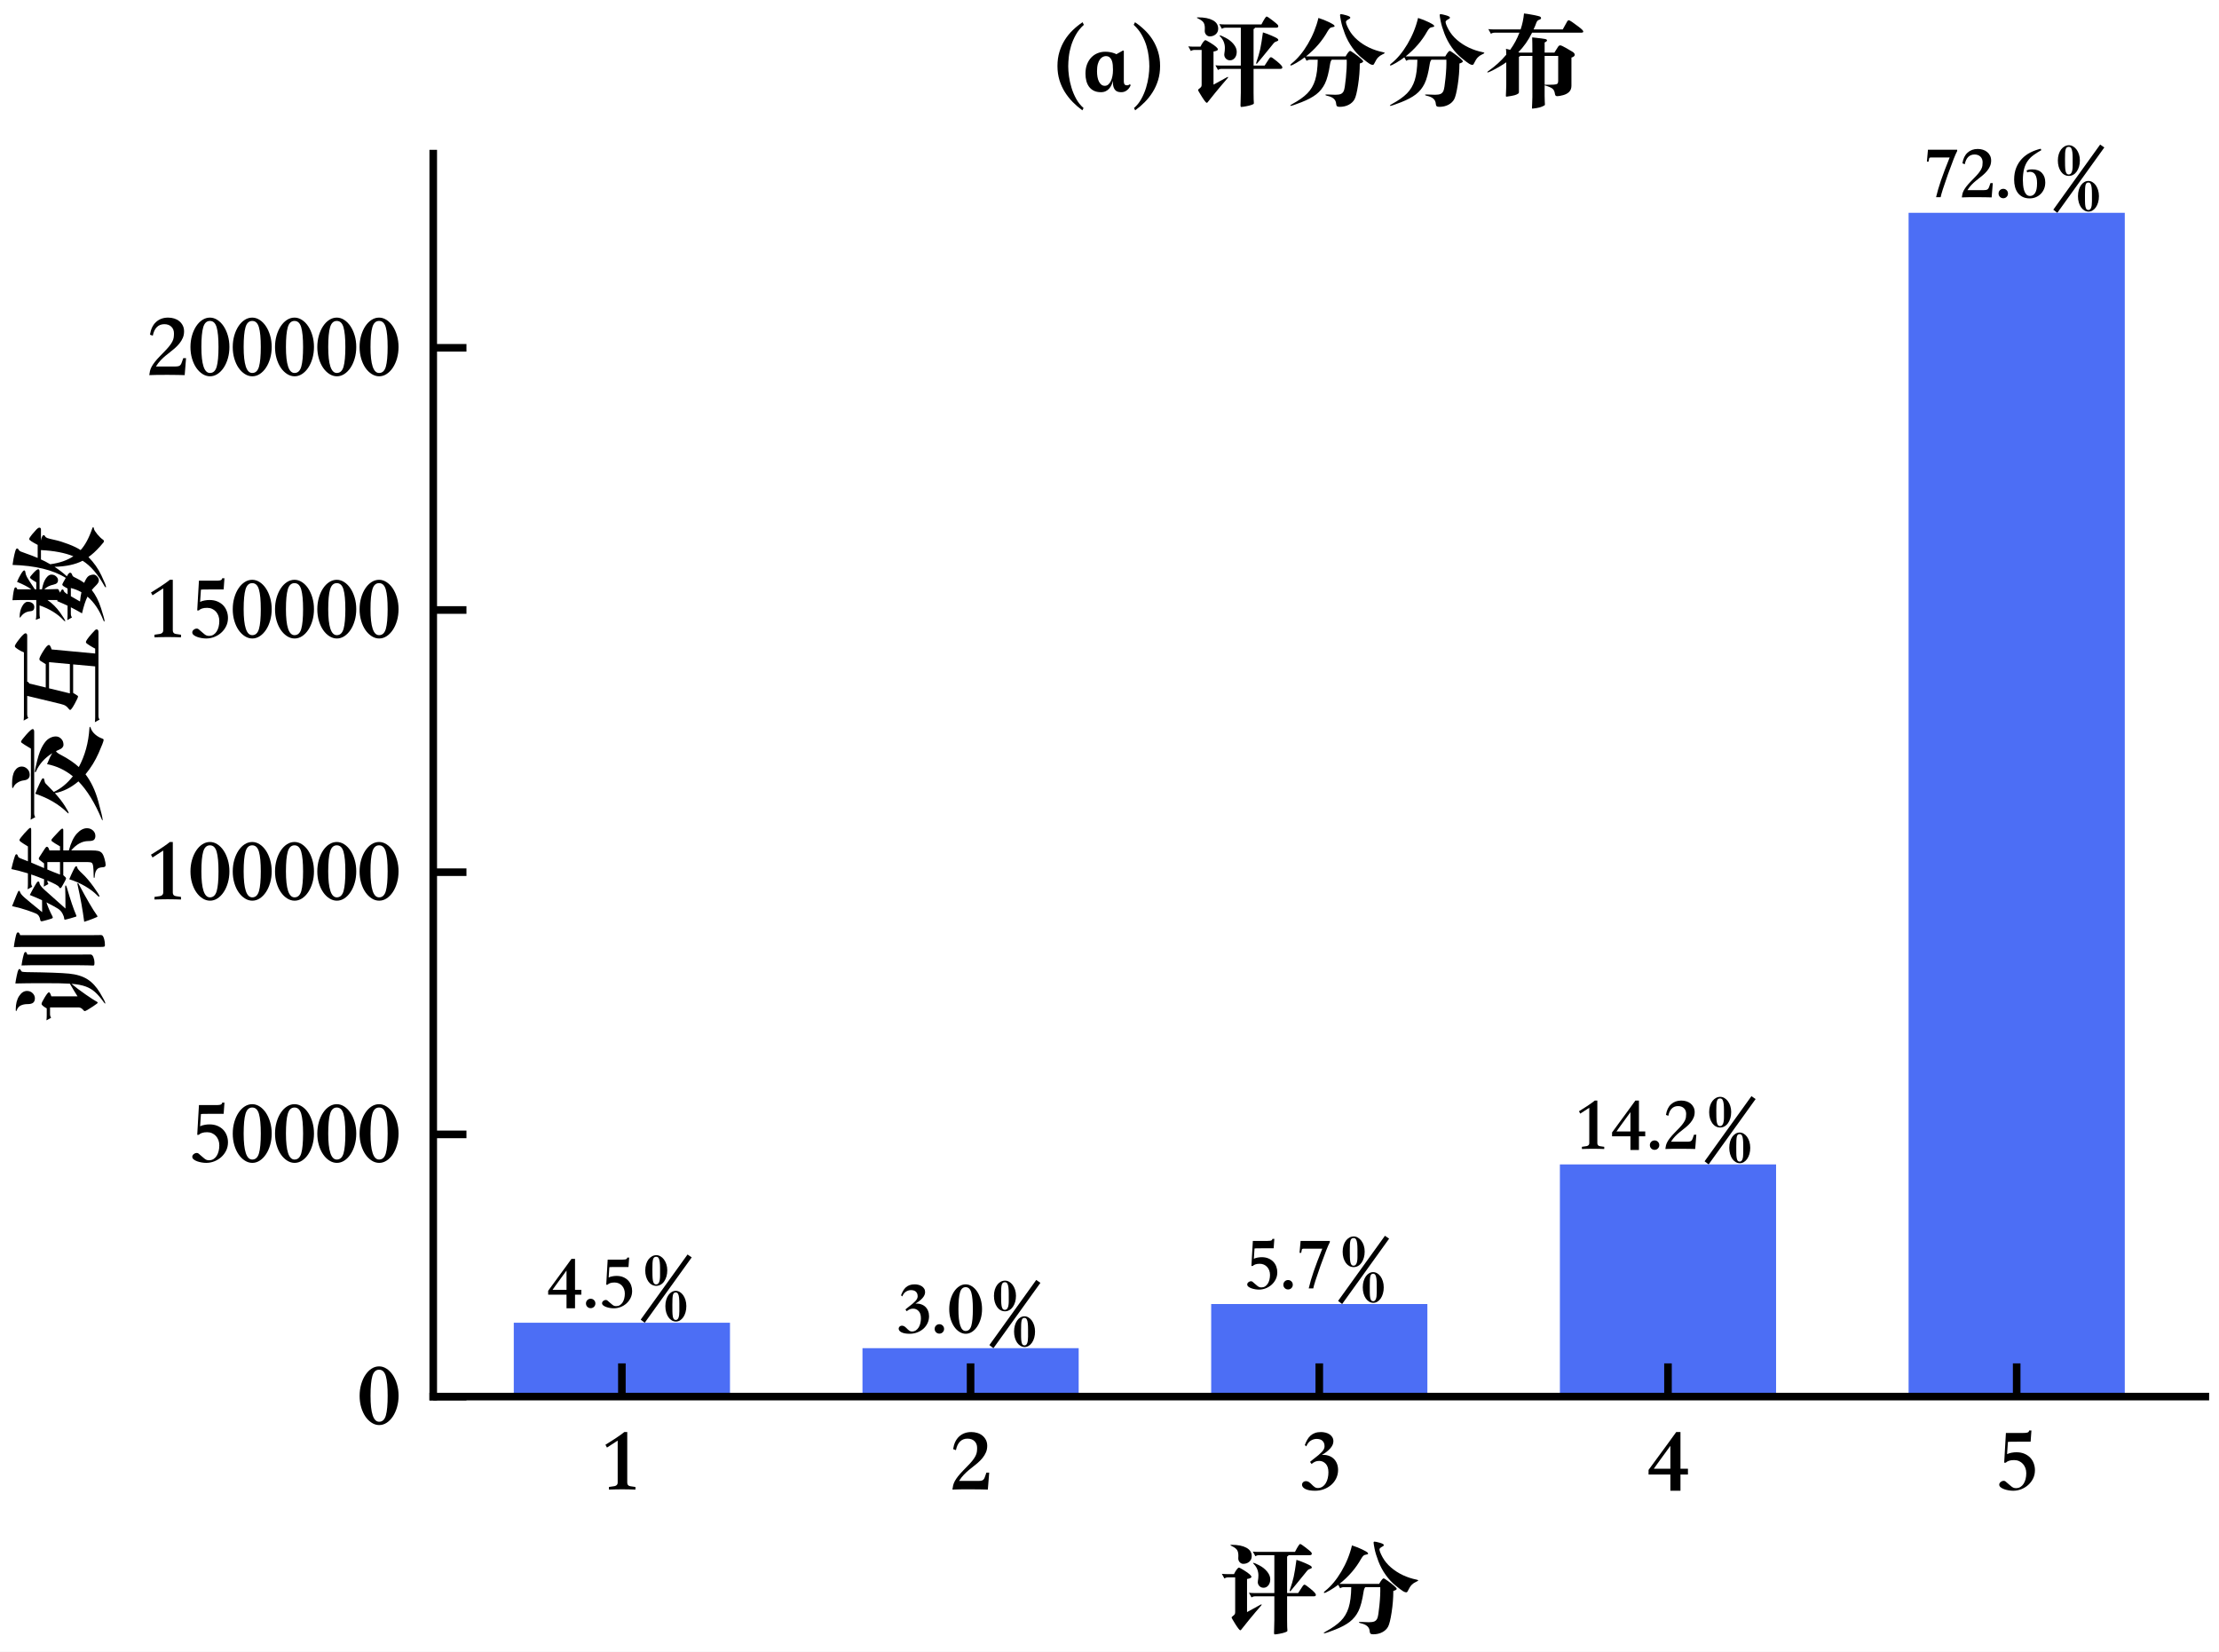
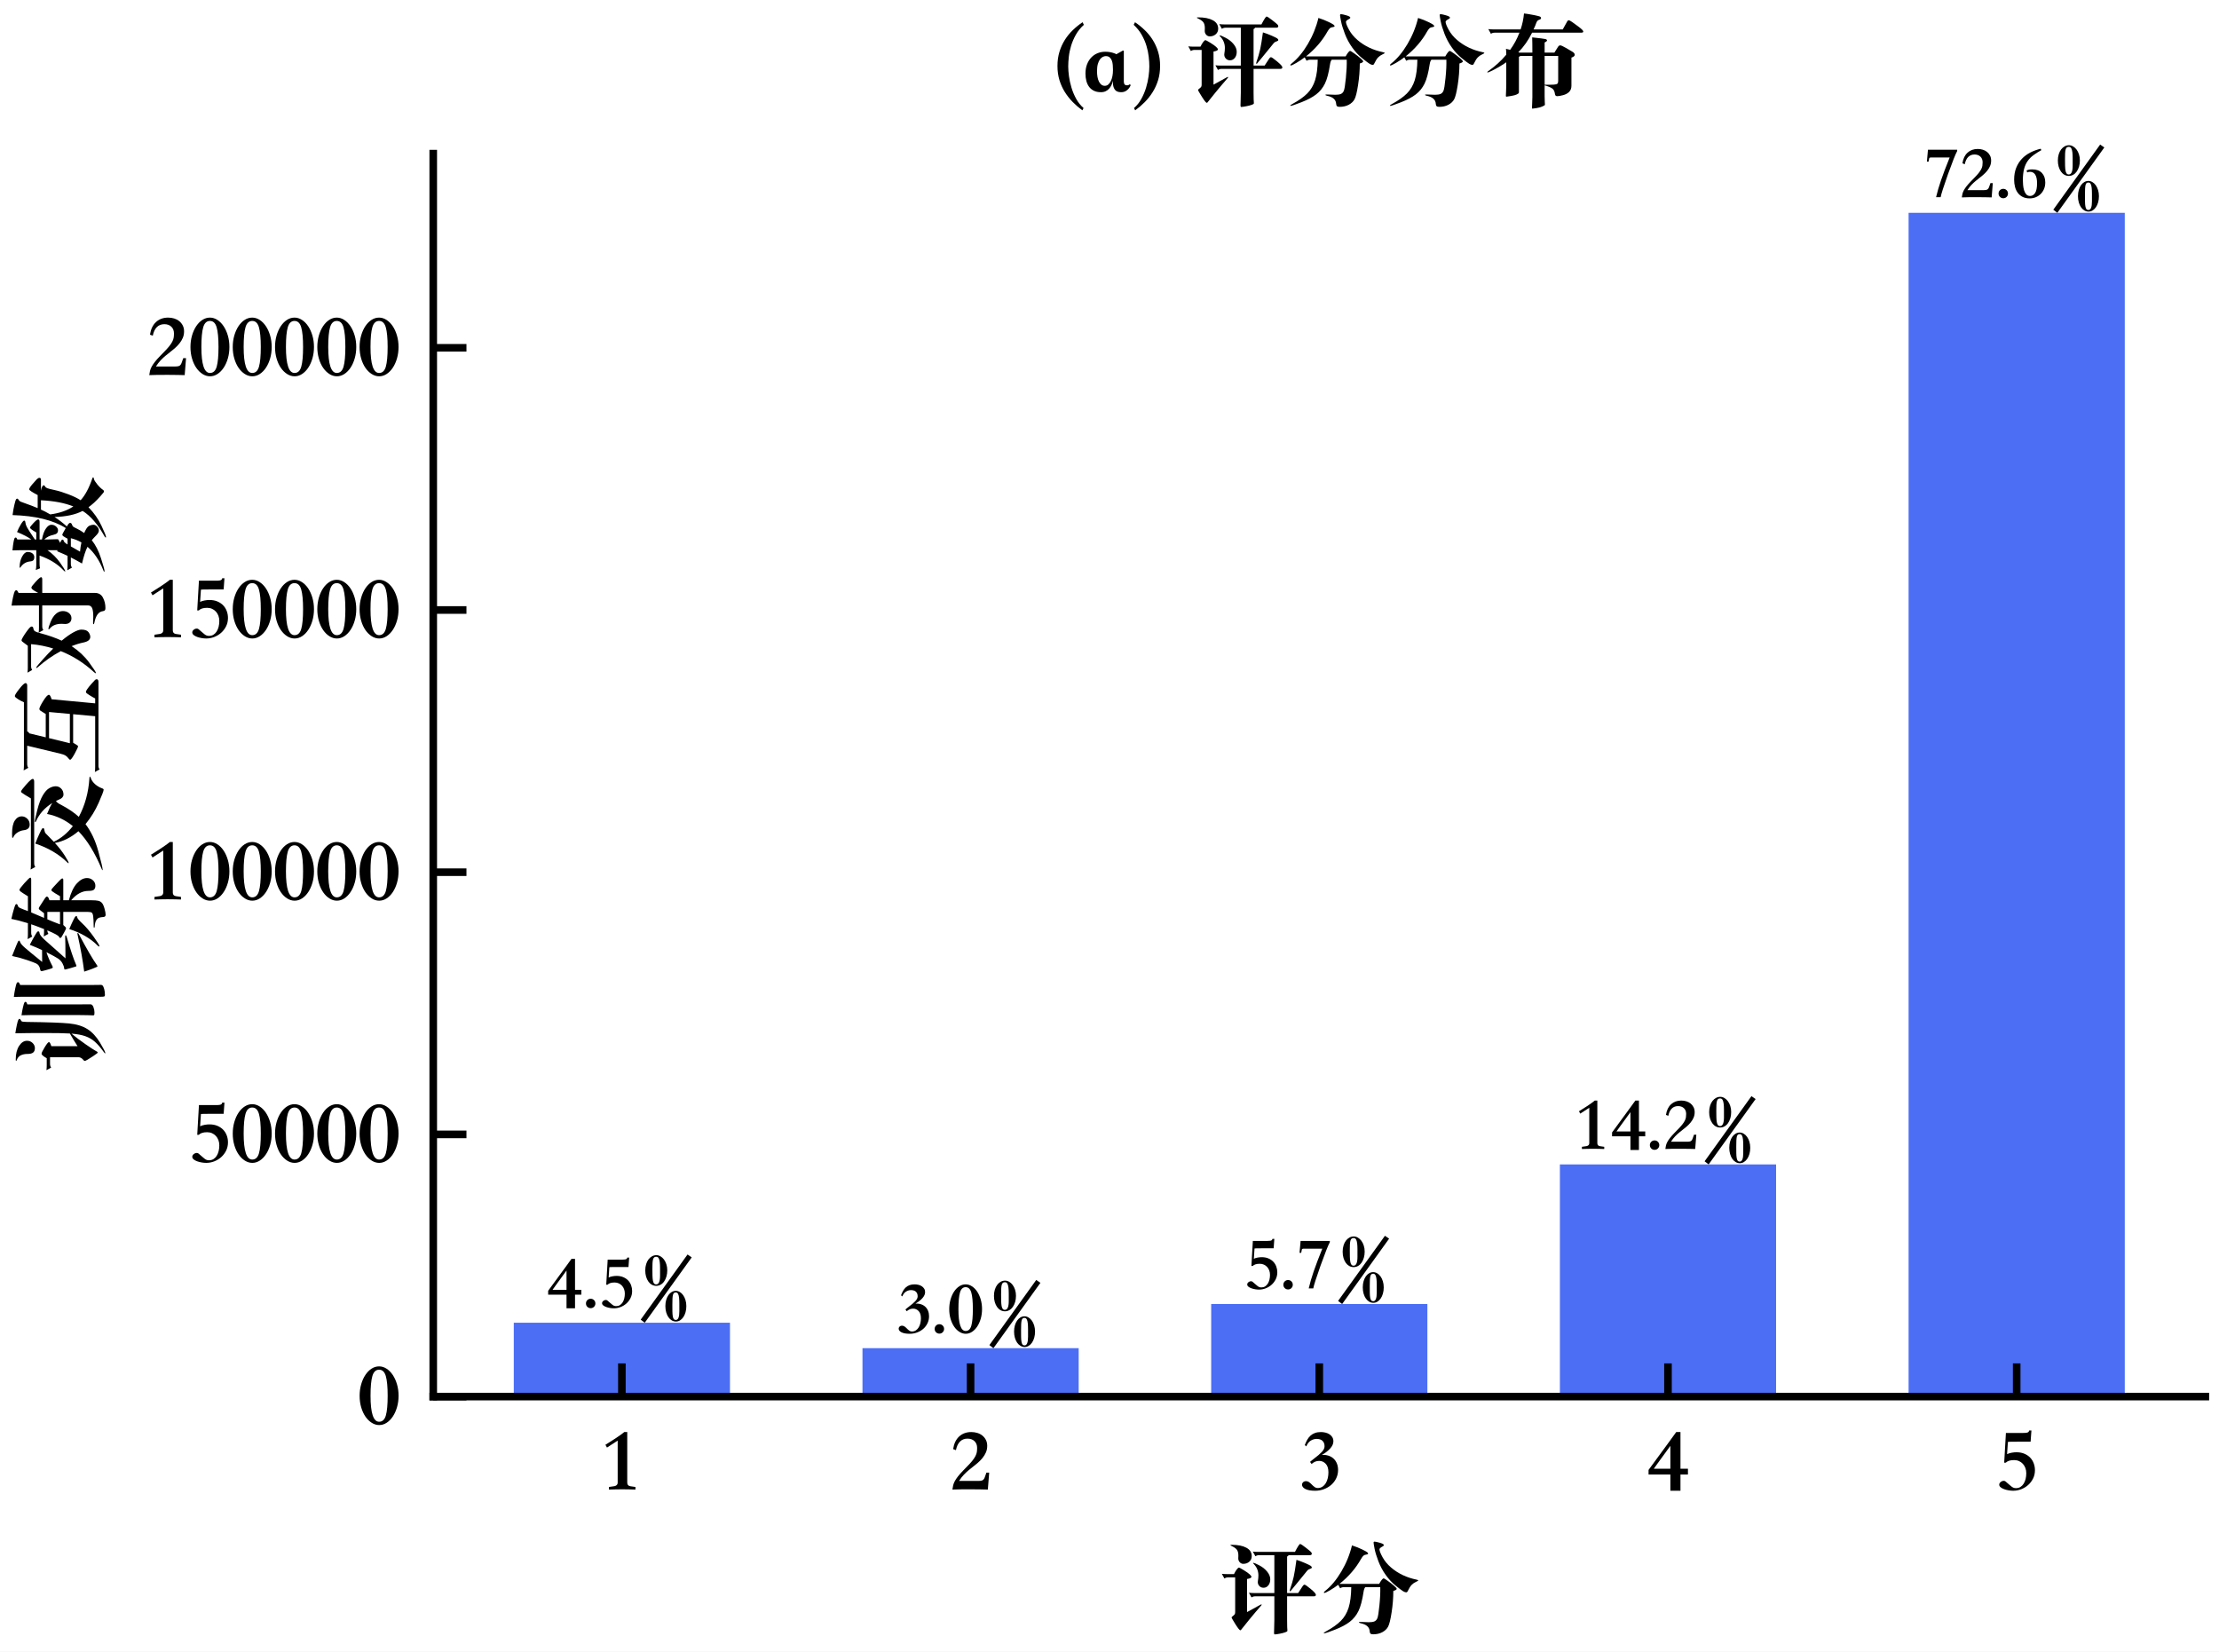
<svg xmlns="http://www.w3.org/2000/svg" xmlns:xlink="http://www.w3.org/1999/xlink" width="233.824pt" height="174.023pt" viewBox="0 0 233.824 174.023" version="1.1">
  <defs>
    <style type="text/css">*{stroke-linejoin: round; stroke-linecap: butt}</style>
  </defs>
  <g id="figure_1">
    <g id="patch_1">
      <path d="M -0 174.023  L 233.824 174.023  L 233.824 0  L -0 0  z " style="fill: #ffffff" />
    </g>
    <g id="axes_1">
      <g id="patch_2">
        <path d="M 45.652 147.147  L 232.384 147.147  L 232.384 16.186  L 45.652 16.186  z " style="fill: #ffffff" />
      </g>
      <g id="patch_3">
-         <path d="M 54.139 147.147  L 76.921 147.147  L 76.921 139.367  L 54.139 139.367  z " clip-path="url(#pc8de3c7955)" style="fill: #4c6ef5" />
+         <path d="M 54.139 147.147  L 76.921 147.147  L 76.921 139.367  L 54.139 139.367  z " clip-path="url(#p94e065f327)" style="fill: #4c6ef5" />
      </g>
      <g id="patch_4">
-         <path d="M 90.883 147.147  L 113.664 147.147  L 113.664 142.049  L 90.883 142.049  z " clip-path="url(#pc8de3c7955)" style="fill: #4c6ef5" />
+         <path d="M 90.883 147.147  L 113.664 147.147  L 113.664 142.049  L 90.883 142.049  z " clip-path="url(#p94e065f327)" style="fill: #4c6ef5" />
      </g>
      <g id="patch_5">
-         <path d="M 127.627 147.147  L 150.408 147.147  L 150.408 137.395  L 127.627 137.395  z " clip-path="url(#pc8de3c7955)" style="fill: #4c6ef5" />
+         <path d="M 127.627 147.147  L 150.408 147.147  L 150.408 137.395  L 127.627 137.395  z " clip-path="url(#p94e065f327)" style="fill: #4c6ef5" />
      </g>
      <g id="patch_6">
-         <path d="M 164.371 147.147  L 187.152 147.147  L 187.152 122.685  L 164.371 122.685  z " clip-path="url(#pc8de3c7955)" style="fill: #4c6ef5" />
+         <path d="M 164.371 147.147  L 187.152 147.147  L 187.152 122.685  L 164.371 122.685  z " clip-path="url(#p94e065f327)" style="fill: #4c6ef5" />
      </g>
      <g id="patch_7">
-         <path d="M 201.115 147.147  L 223.896 147.147  L 223.896 22.422  L 201.115 22.422  z " clip-path="url(#pc8de3c7955)" style="fill: #4c6ef5" />
+         <path d="M 201.115 147.147  L 223.896 147.147  L 223.896 22.422  L 201.115 22.422  z " clip-path="url(#p94e065f327)" style="fill: #4c6ef5" />
      </g>
      <g id="matplotlib.axis_1">
        <g id="xtick_1">
          <g id="line2d_1">
            <defs>
-               <path id="m97e9d95152" d="M 0 0  L 0 -3.5  " style="stroke: #000000; stroke-width: 0.8" />
+               <path id="m685d974615" d="M 0 0  L 0 -3.5  " style="stroke: #000000; stroke-width: 0.8" />
            </defs>
            <g>
-               <use xlink:href="#m97e9d95152" x="65.53" y="147.147" style="stroke: #000000; stroke-width: 0.8" />
+               <use xlink:href="#m685d974615" x="65.53" y="147.147" style="stroke: #000000; stroke-width: 0.8" />
            </g>
          </g>
          <g id="text_1">
            <g transform="translate(63.30194 157.4868) scale(0.095 -0.095)">
              <defs>
                <path id="STSongti-SC-Black-31" d="M 2464 365  Q 2298 371 2045 377  Q 1792 384 1523 384  Q 1254 384 1001 377  Q 749 371 582 365  L 582 550  L 979 608  Q 1203 659 1203 858  L 1203 3840  L 442 3347  L 333 3546  Q 442 3616 608 3718  Q 774 3821 960 3942  Q 1146 4064 1331 4192  Q 1517 4320 1670 4448  L 1882 4448  L 1882 858  Q 1882 634 2106 602  L 2464 550  L 2464 365  z " transform="scale(0.015625)" />
              </defs>
              <use xlink:href="#STSongti-SC-Black-31" />
            </g>
          </g>
        </g>
        <g id="xtick_2">
          <g id="line2d_2">
            <g>
-               <use xlink:href="#m97e9d95152" x="102.274" y="147.147" style="stroke: #000000; stroke-width: 0.8" />
+               <use xlink:href="#m685d974615" x="102.274" y="147.147" style="stroke: #000000; stroke-width: 0.8" />
            </g>
          </g>
          <g id="text_2">
            <g transform="translate(100.0458 157.4868) scale(0.095 -0.095)">
              <defs>
                <path id="STSongti-SC-Black-32" d="M 2726 365  Q 2496 371 2227 377  Q 1958 384 1542 384  Q 1120 384 777 381  Q 435 378 211 365  Q 230 518 262 659  Q 294 800 377 957  Q 461 1114 605 1299  Q 749 1485 992 1734  L 1229 1978  Q 1478 2227 1625 2412  Q 1773 2598 1849 2748  Q 1926 2899 1945 3033  Q 1965 3168 1965 3322  Q 1965 3622 1779 3801  Q 1594 3981 1280 3981  Q 954 3981 746 3769  Q 538 3558 461 3162  L 262 3238  Q 352 3827 694 4137  Q 1037 4448 1549 4448  Q 1779 4448 1984 4384  Q 2189 4320 2342 4195  Q 2496 4070 2589 3888  Q 2682 3706 2682 3469  Q 2682 3219 2592 3008  Q 2502 2797 2348 2608  Q 2195 2419 1993 2246  Q 1792 2074 1574 1907  L 1382 1754  Q 1216 1619 1030 1427  Q 845 1235 685 979  L 2074 979  Q 2234 979 2317 1011  Q 2400 1043 2448 1116  Q 2496 1190 2531 1302  Q 2566 1414 2624 1568  L 2822 1568  L 2726 365  z " transform="scale(0.015625)" />
              </defs>
              <use xlink:href="#STSongti-SC-Black-32" />
            </g>
          </g>
        </g>
        <g id="xtick_3">
          <g id="line2d_3">
            <g>
-               <use xlink:href="#m97e9d95152" x="139.018" y="147.147" style="stroke: #000000; stroke-width: 0.8" />
+               <use xlink:href="#m685d974615" x="139.018" y="147.147" style="stroke: #000000; stroke-width: 0.8" />
            </g>
          </g>
          <g id="text_3">
            <g transform="translate(136.7897 157.4868) scale(0.095 -0.095)">
              <defs>
                <path id="STSongti-SC-Black-33" d="M 576 3430  L 474 3526  Q 550 3731 646 3900  Q 742 4070 876 4192  Q 1011 4314 1193 4381  Q 1376 4448 1619 4448  Q 1779 4448 1939 4409  Q 2099 4371 2224 4288  Q 2349 4205 2425 4083  Q 2502 3962 2502 3789  Q 2502 3539 2281 3289  Q 2061 3040 1683 2822  Q 1939 2842 2153 2771  Q 2368 2701 2518 2560  Q 2669 2419 2752 2214  Q 2835 2010 2835 1760  Q 2835 1446 2707 1174  Q 2579 902 2355 704  Q 2131 506 1833 394  Q 1536 282 1203 282  Q 762 282 518 403  Q 275 525 275 717  Q 275 787 323 854  Q 371 922 457 950  Q 544 979 653 950  Q 762 922 890 800  Q 986 704 1053 640  Q 1120 576 1174 541  Q 1229 506 1277 490  Q 1325 474 1389 474  Q 1581 474 1725 570  Q 1869 666 1965 826  Q 2061 986 2105 1184  Q 2150 1382 2150 1587  Q 2150 1997 1955 2198  Q 1760 2400 1498 2400  Q 1331 2400 1206 2345  Q 1082 2291 954 2182  L 845 2330  Q 909 2387 979 2444  Q 1050 2502 1126 2560  Q 1478 2822 1676 3030  Q 1875 3238 1875 3437  Q 1875 3686 1731 3824  Q 1587 3962 1306 3962  Q 1101 3962 902 3843  Q 704 3725 576 3430  z " transform="scale(0.015625)" />
              </defs>
              <use xlink:href="#STSongti-SC-Black-33" />
            </g>
          </g>
        </g>
        <g id="xtick_4">
          <g id="line2d_4">
            <g>
-               <use xlink:href="#m97e9d95152" x="175.762" y="147.147" style="stroke: #000000; stroke-width: 0.8" />
+               <use xlink:href="#m685d974615" x="175.762" y="147.147" style="stroke: #000000; stroke-width: 0.8" />
            </g>
          </g>
          <g id="text_4">
            <g transform="translate(173.5335 157.4868) scale(0.095 -0.095)">
              <defs>
                <path id="STSongti-SC-Black-34" d="M 2086 4448  L 2387 4448  L 2387 1843  L 2918 1843  L 2918 1434  L 2387 1434  L 2387 282  L 1670 282  L 1670 1434  L 122 1434  L 122 1760  L 966 2912  Q 1254 3296 1529 3680  Q 1805 4064 2086 4448  z M 1670 1843  L 1670 3469  Q 1453 3168 1289 2944  Q 1126 2720 992 2537  Q 858 2355 739 2188  Q 621 2022 493 1843  L 1670 1843  z " transform="scale(0.015625)" />
              </defs>
              <use xlink:href="#STSongti-SC-Black-34" />
            </g>
          </g>
        </g>
        <g id="xtick_5">
          <g id="line2d_5">
            <g>
-               <use xlink:href="#m97e9d95152" x="212.505" y="147.147" style="stroke: #000000; stroke-width: 0.8" />
+               <use xlink:href="#m685d974615" x="212.505" y="147.147" style="stroke: #000000; stroke-width: 0.8" />
            </g>
          </g>
          <g id="text_5">
            <g transform="translate(210.2774 157.4868) scale(0.095 -0.095)">
              <defs>
                <path id="STSongti-SC-Black-35" d="M 2490 3763  L 1536 3763  Q 1286 3763 1094 3760  Q 902 3757 877 3744  L 819 2880  Q 960 2950 1145 2982  Q 1331 3014 1478 3014  Q 1805 3014 2051 2908  Q 2298 2803 2464 2627  Q 2630 2451 2713 2220  Q 2797 1990 2797 1741  Q 2797 1414 2662 1145  Q 2528 877 2310 685  Q 2093 493 1817 387  Q 1542 282 1254 282  Q 1107 282 934 310  Q 762 339 611 393  Q 461 448 361 528  Q 262 608 262 717  Q 262 794 313 854  Q 365 915 435 950  Q 506 986 582 986  Q 659 986 710 941  Q 864 813 963 723  Q 1062 634 1139 576  Q 1216 518 1286 492  Q 1357 467 1453 467  Q 1632 467 1766 550  Q 1901 634 1993 778  Q 2086 922 2134 1114  Q 2182 1306 2182 1523  Q 2182 1728 2118 1897  Q 2054 2067 1939 2192  Q 1824 2317 1667 2387  Q 1510 2458 1318 2458  Q 1101 2458 957 2410  Q 813 2362 723 2272  L 614 2272  L 736 4384  L 1542 4384  Q 1792 4384 1952 4384  Q 2112 4384 2205 4400  Q 2298 4416 2336 4451  Q 2374 4486 2387 4557  L 2547 4557  L 2490 3763  z " transform="scale(0.015625)" />
              </defs>
              <use xlink:href="#STSongti-SC-Black-35" />
            </g>
          </g>
        </g>
        <g id="text_6">
          <g transform="translate(128.5177 171.1226) scale(0.105 -0.105)">
            <defs>
              <path id="STSongti-SC-Black-8bc4" d="M 3514 4429  L 2528 4429  Q 2400 4429 2298 4358  L 2131 4659  Q 2285 4640 2451 4640  L 4838 4640  Q 5101 5146 5168 5146  Q 5235 5146 5529 4915  Q 5824 4685 5872 4630  Q 5920 4576 5920 4525  Q 5920 4429 5786 4429  L 4422 4429  Q 4410 4365 4333 4346  L 4333 1997  L 5043 1997  Q 5293 2381 5344 2457  Q 5395 2534 5456 2534  Q 5517 2534 5849 2259  Q 6182 1984 6182 1885  Q 6182 1786 6054 1786  L 4333 1786  L 4333 262  Q 4333 51 4339 -186  L 4352 -403  Q 4352 -448 4333 -467  Q 4314 -486 4192 -531  Q 4070 -576 3849 -617  Q 3629 -659 3539 -659  Q 3494 -659 3494 -563  L 3501 -314  Q 3514 -58 3514 262  L 3514 1786  L 2278 1786  Q 2150 1786 2048 1715  L 1882 2016  Q 2035 1997 2202 1997  L 3514 1997  L 3514 4429  z M 774 5094  Q 1370 5094 1715 4908  Q 2061 4723 2061 4365  Q 2061 4147 1904 4009  Q 1747 3872 1517 3872  Q 1389 3872 1293 3974  Q 1197 4077 1197 4218  L 1203 4403  Q 1203 4640 1113 4771  Q 1024 4902 749 5030  Q 691 5056 691 5075  Q 691 5094 774 5094  z M 4934 4128  Q 5190 4051 5484 3923  Q 5779 3795 5849 3744  Q 5920 3693 5920 3638  Q 5920 3584 5824 3555  Q 5728 3526 5680 3488  Q 5632 3450 5498 3277  L 4909 2554  Q 4576 2144 4557 2128  Q 4538 2112 4518 2112  Q 4499 2112 4499 2141  Q 4499 2170 4512 2208  Q 4678 2682 4758 3046  Q 4838 3411 4934 4128  z M 2170 3936  Q 2240 3936 2547 3776  Q 2854 3616 3052 3373  Q 3251 3130 3251 2883  Q 3251 2637 3126 2486  Q 3002 2336 2822 2336  Q 2643 2336 2534 2467  Q 2426 2598 2458 2777  Q 2490 2957 2490 3130  Q 2490 3552 2195 3859  Q 2150 3904 2150 3920  Q 2150 3936 2170 3936  z M 1760 774  Q 2413 1126 2531 1196  Q 2650 1267 2675 1267  Q 2701 1267 2701 1248  Q 2701 1229 2643 1165  Q 2323 800 1904 291  Q 1485 -218 1424 -307  Q 1363 -397 1331 -397  Q 1261 -397 1014 -6  Q 768 384 768 429  Q 768 461 851 521  Q 934 582 966 630  Q 998 678 998 768  L 998 3002  L 538 3002  Q 410 3002 307 2931  L 141 3232  Q 294 3213 461 3213  L 922 3213  Q 1011 3398 1100 3513  Q 1190 3629 1238 3629  Q 1286 3629 1552 3465  Q 1818 3302 1930 3196  Q 2042 3091 2042 3040  Q 2042 2944 1760 2899  L 1760 774  z " transform="scale(0.015625)" />
              <path id="STSongti-SC-Black-5206" d="M 6355 2810  Q 6355 2778 6204 2710  Q 6054 2643 5936 2524  Q 5818 2406 5683 2125  Q 5651 2042 5577 2042  Q 5504 2042 5385 2112  Q 5267 2182 4915 2464  Q 4563 2746 4268 3158  Q 3974 3571 3795 4041  Q 3616 4512 3552 4838  Q 3488 5165 3488 5232  Q 3488 5299 3546 5299  Q 3635 5299 3891 5225  Q 4147 5152 4147 5075  Q 4147 5030 4070 4992  Q 3866 4883 3866 4806  Q 3866 4659 4064 4297  Q 4262 3936 4608 3638  Q 4954 3341 5373 3145  Q 5792 2950 6234 2861  Q 6355 2835 6355 2810  z M 1216 2528  Q 986 2349 691 2176  Q 397 2003 326 2003  Q 294 2003 294 2035  Q 294 2067 384 2138  Q 947 2586 1417 3379  Q 1888 4173 2099 5056  Q 2477 4934 2749 4800  Q 3021 4666 3078 4618  Q 3136 4570 3136 4525  Q 3136 4480 3017 4467  Q 2899 4454 2835 4396  Q 2771 4339 2688 4198  Q 2182 3290 1299 2586  L 3846 2586  Q 4045 2938 4134 2938  Q 4179 2938 4406 2774  Q 4634 2611 4803 2464  Q 4973 2317 4973 2266  Q 4973 2195 4755 2131  Q 4755 1459 4646 758  Q 4538 58 4419 -163  Q 4301 -384 4048 -518  Q 3795 -653 3462 -653  Q 3341 -653 3293 -611  Q 3245 -570 3238 -467  Q 3219 -58 2656 58  Q 2547 83 2547 118  Q 2547 154 2752 138  Q 2957 122 3187 122  Q 3418 122 3542 176  Q 3667 230 3731 380  Q 3795 531 3862 1203  Q 3930 1875 3917 2374  L 2957 2374  Q 2880 2298 2848 2099  Q 2720 1254 2515 838  Q 2310 422 1958 150  Q 1606 -122 1011 -355  Q 416 -589 314 -589  Q 288 -589 288 -576  Q 288 -544 416 -474  Q 1043 -134 1385 211  Q 1728 557 1885 1059  Q 2042 1562 2054 2374  L 1568 2374  Q 1440 2374 1338 2304  L 1216 2528  z " transform="scale(0.015625)" />
            </defs>
            <use xlink:href="#STSongti-SC-Black-8bc4" />
            <use xlink:href="#STSongti-SC-Black-5206" x="100" />
          </g>
        </g>
      </g>
      <g id="matplotlib.axis_2">
        <g id="ytick_1">
          <g id="line2d_6">
            <defs>
-               <path id="m0a491d6eb9" d="M 0 0  L 3.5 0  " style="stroke: #000000; stroke-width: 0.8" />
+               <path id="mccab84b78d" d="M 0 0  L 3.5 0  " style="stroke: #000000; stroke-width: 0.8" />
            </defs>
            <g>
-               <use xlink:href="#m0a491d6eb9" x="45.652" y="147.147" style="stroke: #000000; stroke-width: 0.8" />
+               <use xlink:href="#mccab84b78d" x="45.652" y="147.147" style="stroke: #000000; stroke-width: 0.8" />
            </g>
          </g>
          <g id="text_7">
            <g transform="translate(37.69547 150.5668) scale(0.095 -0.095)">
              <defs>
                <path id="STSongti-SC-Black-30" d="M 1517 4448  Q 1792 4448 2045 4285  Q 2298 4122 2486 3840  Q 2675 3558 2787 3177  Q 2899 2797 2899 2362  Q 2899 1933 2790 1555  Q 2682 1178 2493 893  Q 2304 608 2054 445  Q 1805 282 1523 282  Q 1248 282 995 442  Q 742 602 550 880  Q 358 1158 246 1539  Q 134 1920 134 2355  Q 134 2797 246 3181  Q 358 3565 547 3846  Q 736 4128 985 4288  Q 1235 4448 1517 4448  z M 1517 518  Q 1869 518 1997 966  Q 2125 1414 2125 2362  Q 2125 3309 1993 3760  Q 1862 4211 1517 4211  Q 1171 4211 1040 3763  Q 909 3315 909 2362  Q 909 518 1517 518  z " transform="scale(0.015625)" />
              </defs>
              <use xlink:href="#STSongti-SC-Black-30" />
            </g>
          </g>
        </g>
        <g id="ytick_2">
          <g id="line2d_7">
            <g>
-               <use xlink:href="#m0a491d6eb9" x="45.652" y="119.522" style="stroke: #000000; stroke-width: 0.8" />
+               <use xlink:href="#mccab84b78d" x="45.652" y="119.522" style="stroke: #000000; stroke-width: 0.8" />
            </g>
          </g>
          <g id="text_8">
            <g transform="translate(19.87109 122.9416) scale(0.095 -0.095)">
              <use xlink:href="#STSongti-SC-Black-35" />
              <use xlink:href="#STSongti-SC-Black-30" x="46.9" />
              <use xlink:href="#STSongti-SC-Black-30" x="93.8" />
              <use xlink:href="#STSongti-SC-Black-30" x="140.7" />
              <use xlink:href="#STSongti-SC-Black-30" x="187.6" />
            </g>
          </g>
        </g>
        <g id="ytick_3">
          <g id="line2d_8">
            <g>
-               <use xlink:href="#m0a491d6eb9" x="45.652" y="91.896" style="stroke: #000000; stroke-width: 0.8" />
+               <use xlink:href="#mccab84b78d" x="45.652" y="91.896" style="stroke: #000000; stroke-width: 0.8" />
            </g>
          </g>
          <g id="text_9">
            <g transform="translate(15.415 95.31643) scale(0.095 -0.095)">
              <use xlink:href="#STSongti-SC-Black-31" />
              <use xlink:href="#STSongti-SC-Black-30" x="46.9" />
              <use xlink:href="#STSongti-SC-Black-30" x="93.8" />
              <use xlink:href="#STSongti-SC-Black-30" x="140.7" />
              <use xlink:href="#STSongti-SC-Black-30" x="187.6" />
              <use xlink:href="#STSongti-SC-Black-30" x="234.5" />
            </g>
          </g>
        </g>
        <g id="ytick_4">
          <g id="line2d_9">
            <g>
-               <use xlink:href="#m0a491d6eb9" x="45.652" y="64.271" style="stroke: #000000; stroke-width: 0.8" />
+               <use xlink:href="#mccab84b78d" x="45.652" y="64.271" style="stroke: #000000; stroke-width: 0.8" />
            </g>
          </g>
          <g id="text_10">
            <g transform="translate(15.415 67.69124) scale(0.095 -0.095)">
              <use xlink:href="#STSongti-SC-Black-31" />
              <use xlink:href="#STSongti-SC-Black-35" x="46.9" />
              <use xlink:href="#STSongti-SC-Black-30" x="93.8" />
              <use xlink:href="#STSongti-SC-Black-30" x="140.7" />
              <use xlink:href="#STSongti-SC-Black-30" x="187.6" />
              <use xlink:href="#STSongti-SC-Black-30" x="234.5" />
            </g>
          </g>
        </g>
        <g id="ytick_5">
          <g id="line2d_10">
            <g>
-               <use xlink:href="#m0a491d6eb9" x="45.652" y="36.646" style="stroke: #000000; stroke-width: 0.8" />
+               <use xlink:href="#mccab84b78d" x="45.652" y="36.646" style="stroke: #000000; stroke-width: 0.8" />
            </g>
          </g>
          <g id="text_11">
            <g transform="translate(15.415 40.06605) scale(0.095 -0.095)">
              <use xlink:href="#STSongti-SC-Black-32" />
              <use xlink:href="#STSongti-SC-Black-30" x="46.9" />
              <use xlink:href="#STSongti-SC-Black-30" x="93.8" />
              <use xlink:href="#STSongti-SC-Black-30" x="140.7" />
              <use xlink:href="#STSongti-SC-Black-30" x="187.6" />
              <use xlink:href="#STSongti-SC-Black-30" x="234.5" />
            </g>
          </g>
        </g>
        <g id="text_12">
-           <g transform="translate(9.954844 107.9165) rotate(-90) scale(0.105 -0.105)">
+           <g transform="translate(9.954844 113.1665) rotate(-90) scale(0.105 -0.105)">
            <defs>
              <path id="STSongti-SC-Black-8bad" d="M 4954 5178  Q 5197 5152 5488 5091  Q 5779 5030 5840 4995  Q 5901 4960 5901 4915  Q 5901 4832 5722 4774  L 5722 96  L 5728 -416  Q 5728 -486 5677 -531  Q 5626 -576 5462 -624  Q 5299 -672 5075 -672  Q 5005 -672 4985 -630  Q 4966 -589 4966 -429  L 4966 4608  Q 4966 4928 4954 5178  z M 2618 5082  Q 2848 5050 3123 4992  Q 3398 4934 3472 4896  Q 3546 4858 3546 4813  Q 3546 4768 3466 4733  Q 3386 4698 3370 4634  Q 3354 4570 3347 4326  Q 3322 2349 3251 1632  Q 3181 915 2889 454  Q 2598 -6 2022 -352  Q 1446 -698 1350 -698  Q 1331 -698 1331 -678  Q 1331 -659 1395 -614  Q 1837 -294 2070 -32  Q 2304 230 2429 579  Q 2554 928 2598 1478  Q 2266 1082 1910 566  Q 1555 51 1491 -77  Q 1427 -205 1395 -205  Q 1363 -205 1331 -169  Q 1299 -134 1155 80  Q 1011 294 928 438  Q 845 582 845 620  Q 845 659 890 698  Q 1082 851 1082 1024  L 1082 2854  L 646 2854  Q 518 2854 416 2784  L 250 3085  Q 403 3066 570 3066  L 1018 3066  Q 1203 3398 1306 3398  Q 1395 3398 1724 3196  Q 2054 2995 2054 2924  Q 2054 2854 1792 2771  L 1792 1088  Q 2086 1280 2605 1581  Q 2637 2067 2637 3235  Q 2637 4403 2618 5082  z M 947 5056  Q 1478 5056 1808 4841  Q 2138 4627 2138 4333  Q 2138 4115 1994 3971  Q 1850 3827 1664 3827  Q 1478 3827 1385 3936  Q 1293 4045 1293 4297  Q 1293 4550 1206 4729  Q 1120 4909 915 4986  Q 838 5018 838 5037  Q 838 5056 947 5056  z M 3776 4685  Q 4032 4653 4291 4592  Q 4550 4531 4595 4499  Q 4640 4467 4640 4429  Q 4640 4358 4474 4314  L 4474 1094  L 4480 256  Q 4480 134 4301 67  Q 4122 0 3971 0  Q 3821 0 3795 19  Q 3770 38 3770 90  L 3782 435  Q 3789 646 3789 966  L 3789 4115  Q 3789 4435 3776 4685  z " transform="scale(0.015625)" />
              <path id="STSongti-SC-Black-7ec3" d="M 3219 4064  L 2662 4064  Q 2534 4064 2432 3994  L 2266 4294  Q 2419 4275 2586 4275  L 3290 4275  Q 3494 4947 3565 5338  Q 3936 5254 4182 5180  Q 4429 5107 4473 5078  Q 4518 5050 4518 5011  Q 4518 4947 4365 4902  Q 4320 4890 4265 4778  Q 4211 4666 4064 4275  L 5018 4275  Q 5254 4659 5318 4739  Q 5382 4819 5427 4819  Q 5504 4819 5859 4502  Q 6214 4186 6214 4125  Q 6214 4064 6093 4064  L 3981 4064  L 3629 3238  L 3930 3238  Q 4096 3469 4147 3523  Q 4198 3578 4243 3578  Q 4288 3578 4518 3421  Q 4749 3264 4873 3190  Q 4998 3117 4998 3053  Q 4998 2957 4762 2893  L 4762 2214  L 5024 2214  Q 5114 2381 5216 2537  Q 5318 2694 5347 2729  Q 5376 2765 5427 2765  Q 5478 2765 5644 2605  Q 5811 2445 5987 2285  Q 6163 2125 6163 2064  Q 6163 2003 6067 2003  L 4762 2003  L 4762 1645  Q 5504 1446 5846 1129  Q 6189 813 6189 480  Q 6189 262 6048 102  Q 5907 -58 5690 -58  Q 5549 -58 5456 19  Q 5363 96 5363 397  Q 5363 986 4762 1498  L 4762 179  Q 4762 -90 4730 -237  Q 4698 -384 4595 -477  Q 4493 -570 4233 -643  Q 3974 -717 3833 -717  Q 3693 -717 3686 -563  Q 3680 -410 3641 -301  Q 3603 -192 3472 -112  Q 3341 -32 3072 -13  Q 2995 -6 2995 22  Q 2995 51 3091 51  Q 3558 58 3737 83  Q 3917 109 3965 173  Q 4013 237 4013 410  L 4013 2003  L 3174 2003  L 3053 1875  Q 3008 1824 2963 1824  Q 2918 1824 2700 1945  Q 2483 2067 2412 2108  Q 2342 2150 2342 2198  Q 2342 2246 2409 2275  Q 2477 2304 2579 2493  Q 2682 2682 2829 3027  Q 2707 3027 2605 2957  L 2438 3258  Q 2592 3238 2758 3238  L 2912 3238  Q 3104 3718 3219 4064  z M 3539 3027  Q 3386 2675 3213 2214  L 4013 2214  L 4013 3027  L 3539 3027  z M 1427 3085  Q 992 2944 518 2694  Q 480 2675 451 2675  Q 422 2675 393 2736  Q 365 2797 288 3075  Q 211 3354 211 3392  Q 211 3430 236 3456  Q 262 3482 352 3494  Q 442 3507 544 3568  Q 646 3629 704 3747  Q 762 3866 915 4307  Q 1069 4749 1184 5293  Q 1626 5120 1869 5017  Q 2112 4915 2141 4892  Q 2170 4870 2170 4838  Q 2170 4806 2054 4764  Q 1939 4723 1721 4476  Q 1504 4230 800 3360  L 1562 3366  Q 1728 3712 1901 4154  Q 2272 3962 2489 3834  Q 2707 3706 2736 3674  Q 2765 3642 2765 3610  Q 2765 3539 2669 3533  Q 2522 3520 2246 3226  L 1030 1862  Q 1658 1862 1920 1869  L 2413 1882  Q 2515 1882 2515 1850  Q 2515 1818 2394 1779  Q 1171 1421 627 1184  Q 576 1158 550 1158  Q 525 1158 509 1190  Q 493 1222 403 1542  Q 314 1862 314 1900  Q 314 1939 390 1946  Q 531 1958 713 2057  Q 896 2157 1014 2333  Q 1133 2509 1427 3085  z M 2912 1619  Q 3219 1491 3452 1376  Q 3686 1261 3715 1232  Q 3744 1203 3744 1158  Q 3744 1114 3654 1104  Q 3565 1094 3257 764  Q 2950 435 2425 57  Q 1901 -320 1818 -320  Q 1792 -320 1792 -291  Q 1792 -262 1875 -179  Q 2189 128 2464 598  Q 2739 1069 2912 1619  z M 179 659  Q 1312 806 2566 1088  Q 2598 1094 2630 1094  Q 2662 1094 2662 1068  Q 2662 1043 2598 1011  Q 1158 243 602 -154  Q 550 -192 528 -192  Q 506 -192 490 -169  Q 474 -147 374 105  Q 275 358 179 659  z " transform="scale(0.015625)" />
              <path id="STSongti-SC-Black-4ea4" d="M 2643 5293  Q 3213 5293 3481 5117  Q 3750 4941 3750 4666  Q 3750 4474 3600 4317  Q 3450 4160 3219 4160  Q 2906 4160 2861 4538  Q 2835 4749 2726 4925  Q 2618 5101 2490 5168  Q 2362 5235 2362 5264  Q 2362 5293 2643 5293  z M 4902 4083  Q 5037 4314 5142 4480  Q 5248 4646 5280 4681  Q 5312 4717 5344 4717  Q 5421 4717 5789 4390  Q 6157 4064 6157 3968  Q 6157 3872 5971 3872  L 730 3872  Q 602 3872 499 3802  L 333 4102  Q 486 4083 653 4083  L 4902 4083  z M 4608 2707  Q 4154 3437 3443 3750  Q 3379 3776 3379 3801  Q 3379 3827 3424 3827  Q 3558 3827 4160 3673  Q 4762 3520 5101 3318  Q 5440 3117 5561 2902  Q 5683 2688 5683 2486  Q 5683 2285 5532 2137  Q 5382 1990 5146 1990  Q 5056 1990 4973 2057  Q 4890 2125 4842 2249  Q 4794 2374 4742 2470  Q 4640 2445 4480 2125  Q 4128 1453 3718 1005  Q 4819 416 6182 326  Q 6304 320 6304 294  Q 6304 269 6227 243  Q 5997 166 5814 -42  Q 5632 -250 5542 -512  Q 5517 -589 5459 -589  Q 5344 -589 4611 -265  Q 3878 58 3251 576  Q 2547 38 1520 -243  Q 493 -525 320 -525  Q 288 -525 288 -518  Q 288 -499 378 -461  Q 1946 198 2797 1030  Q 2189 1747 2042 2541  Q 1606 2144 1219 1901  Q 832 1658 762 1658  Q 742 1658 742 1677  Q 742 1696 813 1766  Q 1594 2573 2003 3802  Q 2368 3661 2640 3533  Q 2912 3405 2953 3369  Q 2995 3334 2995 3296  Q 2995 3232 2864 3216  Q 2733 3200 2659 3136  Q 2586 3072 2390 2873  Q 2195 2675 2118 2611  Q 2445 1920 3123 1389  Q 3725 2125 3904 3046  Q 4378 2861 4608 2707  z " transform="scale(0.015625)" />
              <path id="STSongti-SC-Black-4e92" d="M 1888 4320  L 698 4320  Q 570 4320 467 4250  L 301 4550  Q 454 4531 621 4531  L 4678 4531  Q 4781 4768 4877 4909  Q 4973 5050 5008 5082  Q 5043 5114 5082 5114  Q 5171 5114 5539 4826  Q 5907 4538 5907 4429  Q 5907 4320 5747 4320  L 2797 4320  Q 2810 4262 2682 4186  L 2426 3130  L 3923 3130  Q 4096 3418 4141 3478  Q 4186 3539 4250 3539  Q 4365 3539 4761 3292  Q 5158 3046 5158 2925  Q 5158 2842 4870 2752  L 4608 -45  L 4922 -45  Q 5018 141 5126 310  Q 5235 480 5270 515  Q 5306 550 5350 550  Q 5395 550 5523 464  Q 5651 378 5859 195  Q 6067 13 6112 -38  Q 6157 -90 6157 -141  Q 6157 -256 5978 -256  L 595 -256  Q 467 -256 365 -326  L 198 -26  Q 352 -45 518 -45  L 3782 -45  L 3910 1370  L 2080 1370  L 1901 1088  Q 1882 1056 1843 1056  Q 1773 1056 1379 1270  Q 986 1485 986 1562  Q 986 1606 1082 1676  Q 1178 1747 1248 1849  Q 1318 1952 1376 2195  L 1888 4320  z M 2374 2918  L 2048 1581  L 3930 1581  L 4051 2918  L 2374 2918  z " transform="scale(0.015625)" />
+               <path id="STSongti-SC-Black-5bf9" d="M 5299 3616  Q 5446 3885 5513 3968  Q 5581 4051 5648 4051  Q 5715 4051 6012 3779  Q 6310 3507 6310 3430  Q 6310 3354 6163 3354  L 5299 3354  L 5299 -32  Q 5299 -384 4998 -544  Q 4698 -704 4326 -704  Q 4230 -704 4185 -669  Q 4141 -634 4128 -538  Q 4077 -128 3392 6  Q 3290 26 3290 58  Q 3290 90 3398 90  L 3776 77  Q 4141 77 4320 147  Q 4499 218 4499 429  L 4499 3354  L 3142 3354  Q 3014 3354 2912 3283  L 2746 3584  Q 2899 3565 3066 3565  L 4499 3565  L 4499 4550  Q 4499 5018 4486 5325  Q 4749 5293 5037 5229  Q 5325 5165 5398 5123  Q 5472 5082 5472 5018  Q 5472 4954 5299 4877  L 5299 3616  z M 1728 2650  Q 1946 3328 2010 4070  L 582 4070  Q 454 4070 352 4000  L 179 4301  Q 333 4282 499 4282  L 1907 4282  Q 2138 4602 2179 4643  Q 2221 4685 2265 4685  Q 2310 4685 2483 4582  Q 2656 4480 2851 4336  Q 3046 4192 3094 4134  Q 3142 4077 3142 4032  Q 3142 3942 3014 3923  Q 2886 3904 2832 3811  Q 2778 3718 2720 3501  Q 2509 2701 2234 2106  Q 2586 1683 2765 1356  Q 2944 1030 2944 845  Q 2944 506 2784 387  Q 2624 269 2477 269  Q 2208 269 2118 698  Q 2042 1069 1882 1466  Q 1434 787 835 345  Q 237 -96 154 -96  Q 141 -96 141 -83  Q 141 -51 218 38  Q 1101 998 1562 2163  Q 1126 2970 538 3629  Q 480 3693 480 3718  Q 480 3744 493 3744  Q 512 3744 576 3702  Q 640 3661 1033 3312  Q 1427 2963 1728 2650  z M 2995 2957  Q 3098 2957 3437 2819  Q 3776 2682 3955 2477  Q 4134 2272 4134 2032  Q 4134 1792 4003 1635  Q 3872 1478 3677 1478  Q 3482 1478 3382 1612  Q 3283 1747 3309 1978  Q 3315 2048 3315 2118  Q 3315 2611 3021 2861  Q 2963 2912 2963 2934  Q 2963 2957 2995 2957  z " transform="scale(0.015625)" />
              <path id="STSongti-SC-Black-6570" d="M 2330 4051  Q 2566 4378 2810 4973  Q 3059 4877 3302 4729  Q 3546 4582 3546 4515  Q 3546 4448 3414 4435  Q 3283 4422 3120 4336  Q 2957 4250 2330 3827  L 2330 3738  L 2784 3738  Q 3014 4141 3091 4141  Q 3149 4141 3385 3920  Q 3622 3699 3622 3612  Q 3622 3526 3456 3526  L 2330 3526  L 2330 3373  Q 2790 3290 3033 3120  Q 3277 2950 3277 2771  Q 3277 2592 3165 2467  Q 3053 2342 2928 2342  Q 2803 2342 2736 2406  Q 2669 2470 2630 2637  Q 2560 2989 2330 3226  L 2330 3053  Q 2330 2842 2342 2605  L 2349 2387  Q 2349 2336 2320 2313  Q 2291 2291 2118 2208  Q 2285 2131 2304 2102  Q 2323 2074 2323 2054  Q 2323 1990 2227 1971  Q 2150 1952 2010 1728  L 2381 1728  Q 2496 1939 2544 2003  Q 2592 2067 2637 2067  Q 2682 2067 3066 1843  Q 3834 3072 3898 5261  Q 4294 5210 4569 5142  Q 4845 5075 4899 5043  Q 4954 5011 4954 4966  Q 4954 4909 4880 4873  Q 4806 4838 4761 4742  Q 4717 4646 4617 4352  Q 4518 4058 4346 3648  L 5184 3648  Q 5466 4192 5552 4192  Q 5638 4192 5856 4009  Q 6074 3827 6182 3721  Q 6291 3616 6291 3539  Q 6291 3437 6170 3437  L 5466 3437  Q 5811 3366 5811 3264  Q 5811 3206 5737 3171  Q 5664 3136 5622 3024  Q 5581 2912 5501 2541  Q 5421 2170 5232 1674  Q 5043 1178 4851 890  Q 5325 454 6246 141  Q 6323 115 6323 83  Q 6323 51 6214 32  Q 6106 13 5872 -179  Q 5638 -371 5517 -550  Q 5478 -608 5433 -608  Q 5389 -608 5347 -582  Q 5306 -557 5088 -361  Q 4870 -166 4700 19  Q 4531 205 4403 384  Q 3866 -141 3232 -441  Q 2598 -742 2490 -742  Q 2458 -742 2458 -716  Q 2458 -691 2534 -646  Q 3693 0 4166 762  Q 3808 1446 3776 2566  Q 3520 2163 3168 1773  Q 3398 1651 3398 1568  Q 3398 1485 3299 1449  Q 3200 1414 3165 1379  Q 3130 1344 3024 1123  Q 2918 902 2746 659  Q 2854 621 3014 525  Q 3174 429 3225 304  Q 3277 179 3277 60  Q 3277 -58 3158 -170  Q 3040 -282 2902 -282  Q 2765 -282 2592 -109  Q 2419 64 2285 173  Q 1830 -192 1126 -419  Q 422 -646 307 -646  Q 262 -646 262 -624  Q 262 -602 333 -576  Q 1306 -198 1862 448  Q 1498 634 787 800  Q 1011 1184 1178 1517  L 755 1517  Q 627 1517 525 1446  L 352 1747  Q 506 1728 672 1728  L 1280 1728  Q 1376 1920 1574 2394  L 1645 2374  L 1645 3021  Q 1325 2554 848 2214  Q 371 1875 288 1875  Q 275 1875 275 1888  Q 275 1914 358 1997  Q 960 2560 1299 3526  L 755 3526  Q 589 3526 480 3494  L 371 3770  Q 506 3738 691 3738  L 1645 3738  L 1645 4698  Q 1645 5018 1632 5267  Q 1978 5235 2179 5196  Q 2381 5158 2419 5129  Q 2458 5101 2458 5053  Q 2458 5005 2330 4954  L 2330 4051  z M 4851 3437  L 4250 3437  Q 4141 3181 3942 2842  Q 4058 1952 4454 1357  Q 4787 2176 4851 3437  z M 1888 1517  L 1549 928  Q 1850 902 2144 838  Q 2330 1165 2413 1517  L 1888 1517  z M 563 4806  Q 947 4806 1238 4646  Q 1530 4486 1530 4294  Q 1530 4102 1437 3984  Q 1344 3866 1203 3866  Q 1062 3866 998 3926  Q 934 3987 922 4134  Q 883 4518 557 4742  Q 512 4774 512 4790  Q 512 4806 563 4806  z " transform="scale(0.015625)" />
            </defs>
            <use xlink:href="#STSongti-SC-Black-8bad" />
            <use xlink:href="#STSongti-SC-Black-7ec3" x="100" />
            <use xlink:href="#STSongti-SC-Black-4ea4" x="200" />
            <use xlink:href="#STSongti-SC-Black-4e92" x="300" />
-             <use xlink:href="#STSongti-SC-Black-6570" x="400" />
+             <use xlink:href="#STSongti-SC-Black-5bf9" x="400" />
+             <use xlink:href="#STSongti-SC-Black-6570" x="500" />
          </g>
        </g>
      </g>
      <g id="patch_8">
        <path d="M 45.652 147.147  L 45.652 16.186  " style="fill: none; stroke: #000000; stroke-width: 0.8; stroke-linejoin: miter; stroke-linecap: square" />
      </g>
      <g id="patch_9">
        <path d="M 45.652 147.147  L 232.384 147.147  " style="fill: none; stroke: #000000; stroke-width: 0.8; stroke-linejoin: miter; stroke-linecap: square" />
      </g>
      <g id="text_13">
        <g transform="translate(57.60936 138.1995) scale(0.08 -0.08)">
          <defs>
            <path id="STSongti-SC-Black-2e" d="M 704 294  Q 538 294 422 409  Q 307 525 307 691  Q 307 858 422 973  Q 538 1088 704 1088  Q 870 1088 985 973  Q 1101 858 1101 691  Q 1101 525 985 409  Q 870 294 704 294  z " transform="scale(0.015625)" />
            <path id="STSongti-SC-Black-25" d="M 4819 4576  L 858 -934  L 518 -672  L 4467 4819  L 4819 4576  z M 1837 4762  Q 2016 4762 2182 4666  Q 2349 4570 2477 4400  Q 2605 4230 2681 3996  Q 2758 3763 2758 3482  Q 2758 3200 2688 2963  Q 2618 2726 2496 2550  Q 2374 2374 2201 2275  Q 2029 2176 1830 2176  Q 1626 2176 1456 2272  Q 1286 2368 1164 2541  Q 1043 2714 972 2950  Q 902 3187 902 3475  Q 902 3763 976 4003  Q 1050 4243 1178 4409  Q 1306 4576 1475 4669  Q 1645 4762 1837 4762  z M 2150 3040  Q 2150 3386 2150 3677  Q 2150 3968 2124 4179  Q 2099 4390 2032 4508  Q 1965 4627 1824 4627  Q 1715 4627 1651 4572  Q 1587 4518 1555 4396  Q 1523 4275 1513 4080  Q 1504 3885 1504 3603  Q 1504 3283 1510 3040  Q 1517 2797 1545 2633  Q 1574 2470 1638 2384  Q 1702 2298 1824 2298  Q 2150 2298 2150 3040  z M 3475 1754  Q 3648 1754 3811 1658  Q 3974 1562 4096 1392  Q 4218 1222 4291 985  Q 4365 749 4365 467  Q 4365 186 4297 -51  Q 4230 -288 4112 -461  Q 3994 -634 3834 -733  Q 3674 -832 3488 -832  Q 3302 -832 3139 -736  Q 2976 -640 2857 -470  Q 2739 -301 2668 -61  Q 2598 179 2598 467  Q 2598 755 2668 995  Q 2739 1235 2857 1401  Q 2976 1568 3136 1661  Q 3296 1754 3475 1754  z M 3776 32  Q 3776 378 3776 669  Q 3776 960 3753 1171  Q 3731 1382 3667 1500  Q 3603 1619 3475 1619  Q 3379 1619 3321 1571  Q 3264 1523 3235 1404  Q 3206 1286 3196 1088  Q 3187 890 3187 595  Q 3187 256 3190 13  Q 3194 -230 3222 -390  Q 3251 -550 3308 -624  Q 3366 -698 3482 -698  Q 3776 -698 3776 32  z " transform="scale(0.015625)" />
          </defs>
          <use xlink:href="#STSongti-SC-Black-34" />
          <use xlink:href="#STSongti-SC-Black-2e" x="46.9" />
          <use xlink:href="#STSongti-SC-Black-35" x="68.8" />
          <use xlink:href="#STSongti-SC-Black-25" x="115.7" />
        </g>
      </g>
      <g id="text_14">
        <g transform="translate(94.35322 140.8819) scale(0.08 -0.08)">
          <use xlink:href="#STSongti-SC-Black-33" />
          <use xlink:href="#STSongti-SC-Black-2e" x="46.9" />
          <use xlink:href="#STSongti-SC-Black-30" x="68.8" />
          <use xlink:href="#STSongti-SC-Black-25" x="115.7" />
        </g>
      </g>
      <g id="text_15">
        <g transform="translate(131.0971 136.2271) scale(0.08 -0.08)">
          <defs>
            <path id="STSongti-SC-Black-37" d="M 358 4384  L 2822 4384  L 2822 4275  Q 2714 4083 2522 3596  Q 2330 3110 2042 2310  Q 1485 736 1427 384  L 1043 384  Q 1120 717 1222 1065  Q 1325 1414 1462 1817  Q 1600 2221 1779 2691  Q 1958 3162 2189 3731  L 634 3731  Q 467 3731 461 3648  L 410 3379  L 269 3379  L 358 4384  z " transform="scale(0.015625)" />
          </defs>
          <use xlink:href="#STSongti-SC-Black-35" />
          <use xlink:href="#STSongti-SC-Black-2e" x="46.9" />
          <use xlink:href="#STSongti-SC-Black-37" x="68.8" />
          <use xlink:href="#STSongti-SC-Black-25" x="115.7" />
        </g>
      </g>
      <g id="text_16">
        <g transform="translate(165.9647 121.5172) scale(0.08 -0.08)">
          <use xlink:href="#STSongti-SC-Black-31" />
          <use xlink:href="#STSongti-SC-Black-34" x="46.9" />
          <use xlink:href="#STSongti-SC-Black-2e" x="93.8" />
          <use xlink:href="#STSongti-SC-Black-32" x="115.7" />
          <use xlink:href="#STSongti-SC-Black-25" x="162.6" />
        </g>
      </g>
      <g id="text_17">
        <g transform="translate(202.7085 21.25489) scale(0.08 -0.08)">
          <defs>
            <path id="STSongti-SC-Black-36" d="M 2458 4467  L 2509 4346  Q 2138 4141 1846 3926  Q 1555 3712 1356 3430  Q 1158 3149 1056 2761  Q 954 2374 954 1824  Q 954 1645 973 1414  Q 992 1184 1053 976  Q 1114 768 1235 627  Q 1357 486 1562 486  Q 1824 486 1987 739  Q 2150 992 2150 1562  Q 2150 2042 1996 2282  Q 1843 2522 1555 2522  Q 1434 2522 1318 2470  L 1267 2637  Q 1370 2682 1482 2704  Q 1594 2726 1747 2726  Q 2278 2726 2560 2425  Q 2842 2125 2842 1626  Q 2842 1318 2736 1072  Q 2630 826 2451 650  Q 2272 474 2035 378  Q 1798 282 1530 282  Q 1190 282 944 403  Q 698 525 534 739  Q 371 954 294 1242  Q 218 1530 218 1862  Q 218 2426 394 2864  Q 570 3302 874 3622  Q 1178 3942 1587 4150  Q 1997 4358 2458 4467  z " transform="scale(0.015625)" />
          </defs>
          <use xlink:href="#STSongti-SC-Black-37" />
          <use xlink:href="#STSongti-SC-Black-32" x="46.9" />
          <use xlink:href="#STSongti-SC-Black-2e" x="93.8" />
          <use xlink:href="#STSongti-SC-Black-36" x="115.7" />
          <use xlink:href="#STSongti-SC-Black-25" x="162.6" />
        </g>
      </g>
      <g id="text_18">
        <g transform="translate(111.0508 10.18617) scale(0.105 -0.105)">
          <defs>
            <path id="STSongti-SC-Black-28" d="M 1843 4781  L 1926 4614  Q 1606 4326 1411 3977  Q 1216 3629 1107 3270  Q 998 2912 960 2566  Q 922 2221 922 1946  Q 922 1664 970 1309  Q 1018 954 1130 582  Q 1242 211 1430 -134  Q 1619 -480 1907 -730  L 1830 -877  Q 1504 -640 1216 -349  Q 928 -58 707 294  Q 486 646 358 1062  Q 230 1478 230 1971  Q 230 2464 358 2883  Q 486 3302 707 3651  Q 928 4000 1222 4281  Q 1517 4563 1843 4781  z " transform="scale(0.015625)" />
            <path id="STSongti-SC-Black-61" d="M 1152 288  Q 890 288 701 381  Q 512 474 393 634  Q 275 794 217 1011  Q 160 1229 160 1478  Q 160 1818 262 2080  Q 365 2342 537 2521  Q 710 2701 940 2793  Q 1171 2886 1427 2886  Q 1606 2886 1740 2860  Q 1875 2835 1965 2803  Q 2074 2771 2144 2726  L 2566 2963  L 2624 2944  L 2624 973  Q 2624 717 2842 730  Q 2893 730 2921 746  Q 2950 762 2976 774  Q 3002 794 3021 813  L 3059 723  Q 3008 602 2925 506  Q 2854 422 2736 355  Q 2618 288 2445 288  Q 2163 288 2044 457  Q 1926 627 1926 870  L 1926 1024  Q 1894 883 1833 752  Q 1773 621 1683 518  Q 1594 416 1462 352  Q 1331 288 1152 288  z M 1926 1760  Q 1926 1894 1913 2041  Q 1901 2189 1856 2313  Q 1811 2438 1718 2521  Q 1626 2605 1466 2605  Q 1376 2605 1277 2557  Q 1178 2509 1094 2400  Q 1011 2291 956 2102  Q 902 1914 902 1638  Q 902 1446 931 1273  Q 960 1101 1024 973  Q 1088 845 1181 771  Q 1274 698 1402 698  Q 1530 698 1626 781  Q 1722 864 1789 1001  Q 1856 1139 1891 1318  Q 1926 1498 1926 1690  L 1926 1760  z " transform="scale(0.015625)" />
            <path id="STSongti-SC-Black-29" d="M 186 4781  Q 512 4563 806 4281  Q 1101 4000 1321 3651  Q 1542 3302 1670 2883  Q 1798 2464 1798 1971  Q 1798 1478 1670 1062  Q 1542 646 1321 294  Q 1101 -58 813 -349  Q 525 -640 198 -877  L 122 -730  Q 410 -480 598 -134  Q 787 211 899 582  Q 1011 954 1059 1309  Q 1107 1664 1107 1946  Q 1107 2221 1068 2566  Q 1030 2912 921 3270  Q 813 3629 614 3977  Q 416 4326 102 4614  L 186 4781  z " transform="scale(0.015625)" />
            <path id="STSongti-SC-Black-20" transform="scale(0.015625)" />
            <path id="STSongti-SC-Black-5e03" d="M 2208 4109  L 608 4109  Q 480 4109 378 4038  L 211 4339  Q 365 4320 531 4320  L 2285 4320  Q 2451 4806 2502 5344  Q 2707 5325 3104 5248  Q 3501 5171 3549 5132  Q 3597 5094 3597 5050  Q 3597 4973 3472 4937  Q 3347 4902 3289 4732  Q 3232 4563 3117 4320  L 4992 4320  Q 5235 4768 5280 4838  Q 5325 4909 5376 4909  Q 5427 4909 5587 4800  Q 5747 4691 5974 4518  Q 6202 4346 6256 4282  Q 6310 4218 6310 4179  Q 6310 4109 6163 4109  L 3021 4109  Q 2662 3379 2138 2854  Q 2189 2842 2214 2829  L 3040 2829  L 3040 2848  Q 3040 3514 3027 3808  Q 3757 3731 3869 3702  Q 3981 3674 3981 3613  Q 3981 3552 3827 3482  L 3827 2829  L 4454 2829  L 4659 3155  Q 4736 3296 4825 3296  Q 4915 3296 5197 3130  L 5613 2886  Q 5760 2797 5760 2688  Q 5760 2579 5549 2509  L 5549 704  Q 5549 454 5401 307  Q 5254 160 5008 96  Q 4762 32 4637 32  Q 4512 32 4493 160  Q 4461 403 4339 508  Q 4218 614 3827 730  L 3827 45  Q 3827 -173 3836 -323  Q 3846 -474 3846 -502  Q 3846 -531 3827 -550  Q 3808 -570 3667 -634  Q 3526 -698 3305 -733  Q 3085 -768 3049 -768  Q 3014 -768 3014 -730  L 3027 -442  Q 3040 -269 3040 -26  L 3040 2618  L 2266 2618  Q 2234 2579 2176 2560  L 2176 307  Q 2176 237 2153 214  Q 2131 192 2032 141  Q 1933 90 1673 45  Q 1414 0 1376 0  Q 1338 0 1338 51  L 1350 339  Q 1363 525 1363 736  L 1363 2208  Q 1114 2035 819 1868  Q 525 1702 361 1628  Q 198 1555 172 1555  Q 147 1555 147 1574  Q 147 1594 186 1626  Q 877 2112 1363 2694  Q 1363 2938 1344 3072  Q 1517 3034 1613 3008  Q 1984 3520 2208 4109  z M 3827 2618  L 3827 768  Q 4243 762 4419 774  Q 4595 787 4646 835  Q 4698 883 4698 1005  L 4698 2618  L 3827 2618  z " transform="scale(0.015625)" />
          </defs>
          <use xlink:href="#STSongti-SC-Black-28" />
          <use xlink:href="#STSongti-SC-Black-61" x="29.2" />
          <use xlink:href="#STSongti-SC-Black-29" x="78.5" />
          <use xlink:href="#STSongti-SC-Black-20" x="107.7" />
          <use xlink:href="#STSongti-SC-Black-8bc4" x="132.7" />
          <use xlink:href="#STSongti-SC-Black-5206" x="232.7" />
          <use xlink:href="#STSongti-SC-Black-5206" x="332.7" />
          <use xlink:href="#STSongti-SC-Black-5e03" x="432.7" />
        </g>
      </g>
    </g>
  </g>
  <defs>
-     <clipPath id="pc8de3c7955">
+     <clipPath id="p94e065f327">
      <rect x="45.652" y="16.186" width="186.732" height="130.961" />
    </clipPath>
  </defs>
</svg>
